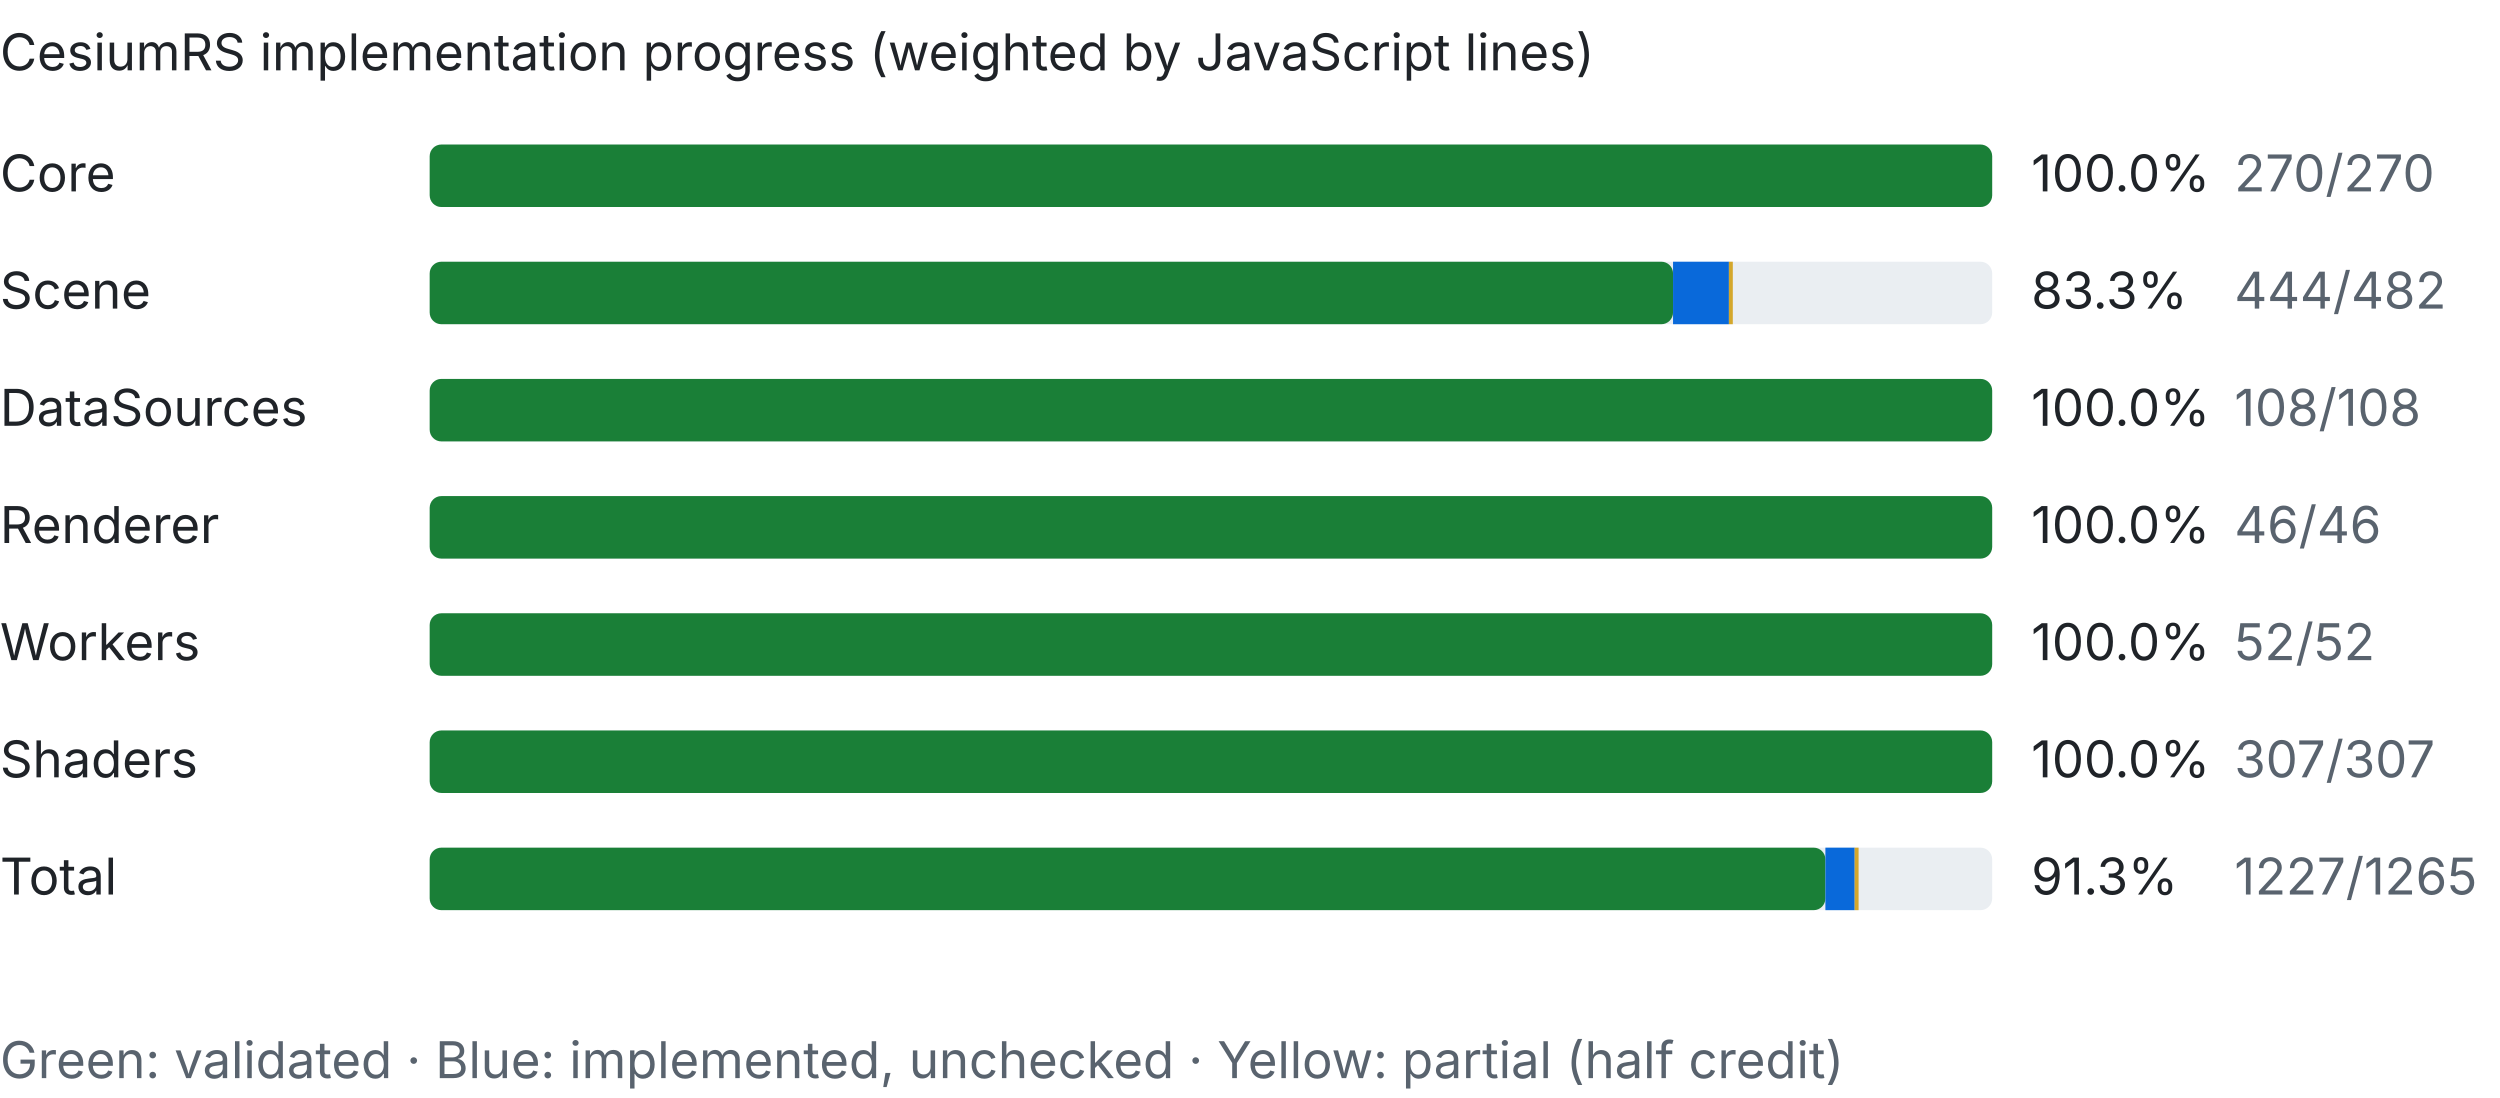
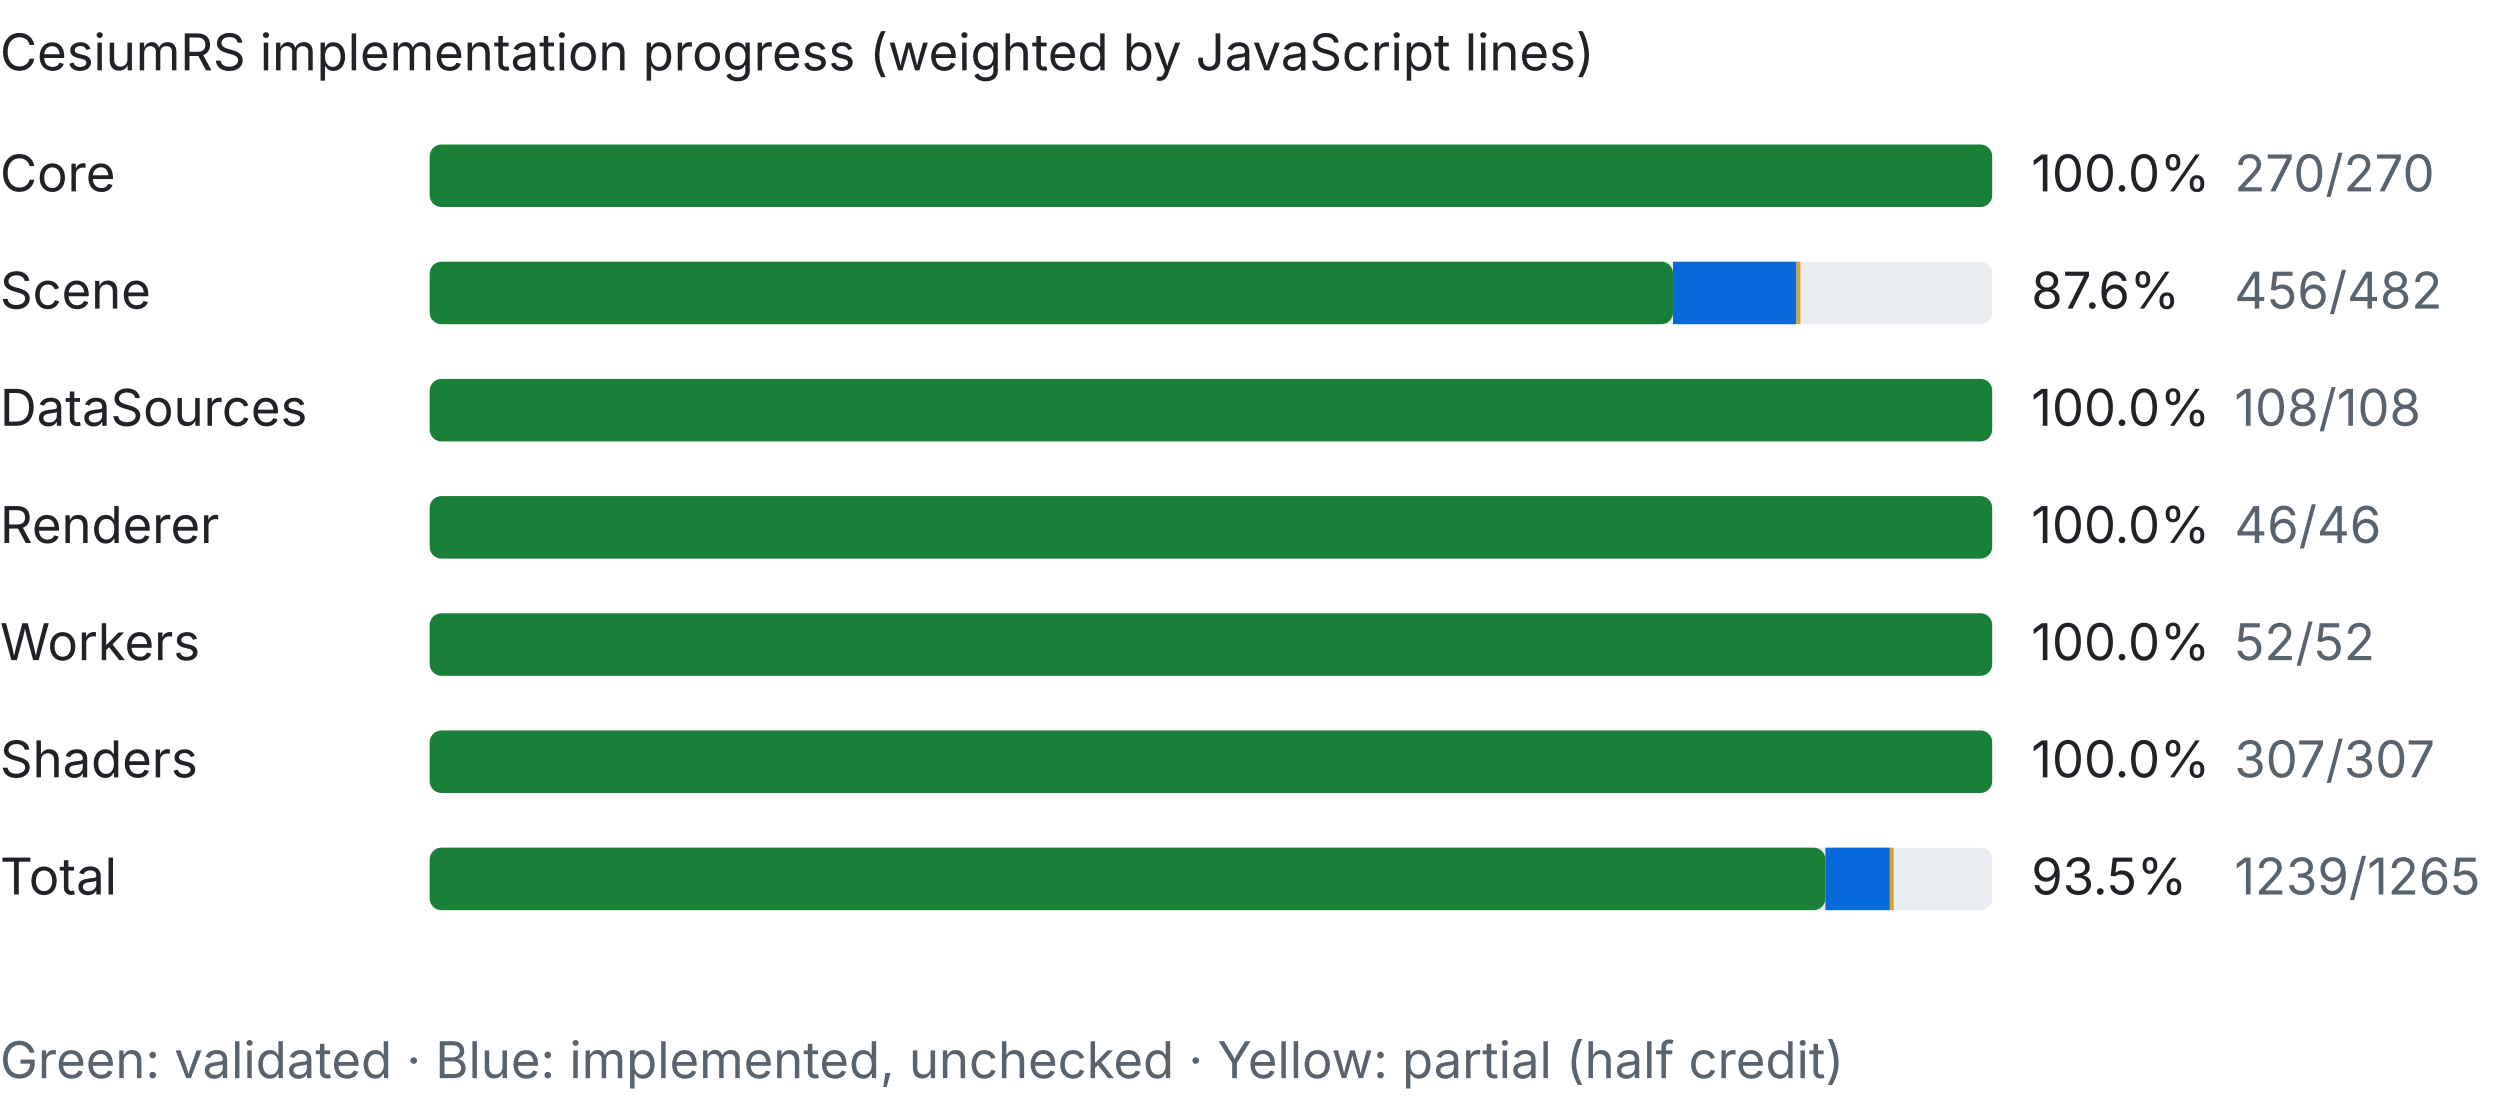
<svg xmlns="http://www.w3.org/2000/svg" width="640" height="281" viewBox="0 0 640 281">
  <style>text{font:13px system-ui,-apple-system,Segoe UI,sans-serif;fill:#1f2328}.dim{fill:#59636e}.bg{fill:#eaeef2}.done{fill:#1a7f37}.part{fill:#d4a72c}.unchecked{fill:#0969da}@media (prefers-color-scheme:dark){text{fill:#e6edf3}.dim{fill:#9198a1}.bg{fill:#30363d}.done{fill:#3fb950}}</style>
  <text x="0" y="18" font-weight="600">CesiumRS implementation progress (weighted by JavaScript lines)</text>
  <text x="0" y="49">Core</text>
  <rect class="bg" x="110" y="37" width="400" height="16" rx="3" />
  <rect class="done" x="110" y="37" width="400.0" height="16" rx="3" />
  <text x="520" y="49">100.0%</text>
  <text class="dim" x="572" y="49">270/270</text>
  <text x="0" y="79">Scene</text>
  <rect class="bg" x="110" y="67" width="400" height="16" rx="3" />
  <rect class="done" x="110" y="67" width="318.3" height="16" rx="3" />
-   <rect class="unchecked" x="428.3" y="67" width="14.3" height="16" />
-   <rect class="part" x="442.6" y="67" width="1.0" height="16" />
-   <text x="520" y="79">83.3%</text>
-   <text class="dim" x="572" y="79">444/482</text>
+   <rect class="unchecked" x="428.3" y="67" width="31.6" height="16" />
+   <rect class="part" x="459.9" y="67" width="1.0" height="16" />
+   <text x="520" y="79">87.6%</text>
+   <text class="dim" x="572" y="79">456/482</text>
  <text x="0" y="109">DataSources</text>
  <rect class="bg" x="110" y="97" width="400" height="16" rx="3" />
  <rect class="done" x="110" y="97" width="400.0" height="16" rx="3" />
  <text x="520" y="109">100.0%</text>
  <text class="dim" x="572" y="109">108/108</text>
  <text x="0" y="139">Renderer</text>
  <rect class="bg" x="110" y="127" width="400" height="16" rx="3" />
  <rect class="done" x="110" y="127" width="400.0" height="16" rx="3" />
  <text x="520" y="139">100.0%</text>
  <text class="dim" x="572" y="139">46/46</text>
  <text x="0" y="169">Workers</text>
  <rect class="bg" x="110" y="157" width="400" height="16" rx="3" />
  <rect class="done" x="110" y="157" width="400.0" height="16" rx="3" />
  <text x="520" y="169">100.0%</text>
  <text class="dim" x="572" y="169">52/52</text>
  <text x="0" y="199">Shaders</text>
  <rect class="bg" x="110" y="187" width="400" height="16" rx="3" />
  <rect class="done" x="110" y="187" width="400.0" height="16" rx="3" />
  <text x="520" y="199">100.0%</text>
  <text class="dim" x="572" y="199">307/307</text>
  <text x="0" y="229" font-weight="600">Total</text>
  <rect class="bg" x="110" y="217" width="400" height="16" rx="3" />
  <rect class="done" x="110" y="217" width="357.3" height="16" rx="3" />
-   <rect class="unchecked" x="467.3" y="217" width="7.5" height="16" />
-   <rect class="part" x="474.8" y="217" width="1.0" height="16" />
-   <text x="520" y="229" font-weight="600">91.3%</text>
-   <text class="dim" x="572" y="229">1227/1265</text>
+   <rect class="unchecked" x="467.3" y="217" width="16.5" height="16" />
+   <rect class="part" x="483.8" y="217" width="1.0" height="16" />
+   <text x="520" y="229" font-weight="600">93.5%</text>
+   <text class="dim" x="572" y="229">1239/1265</text>
  <text class="dim" x="0" y="276">Green: validated · Blue: implemented, unchecked · Yellow: partial (half credit)</text>
</svg>
